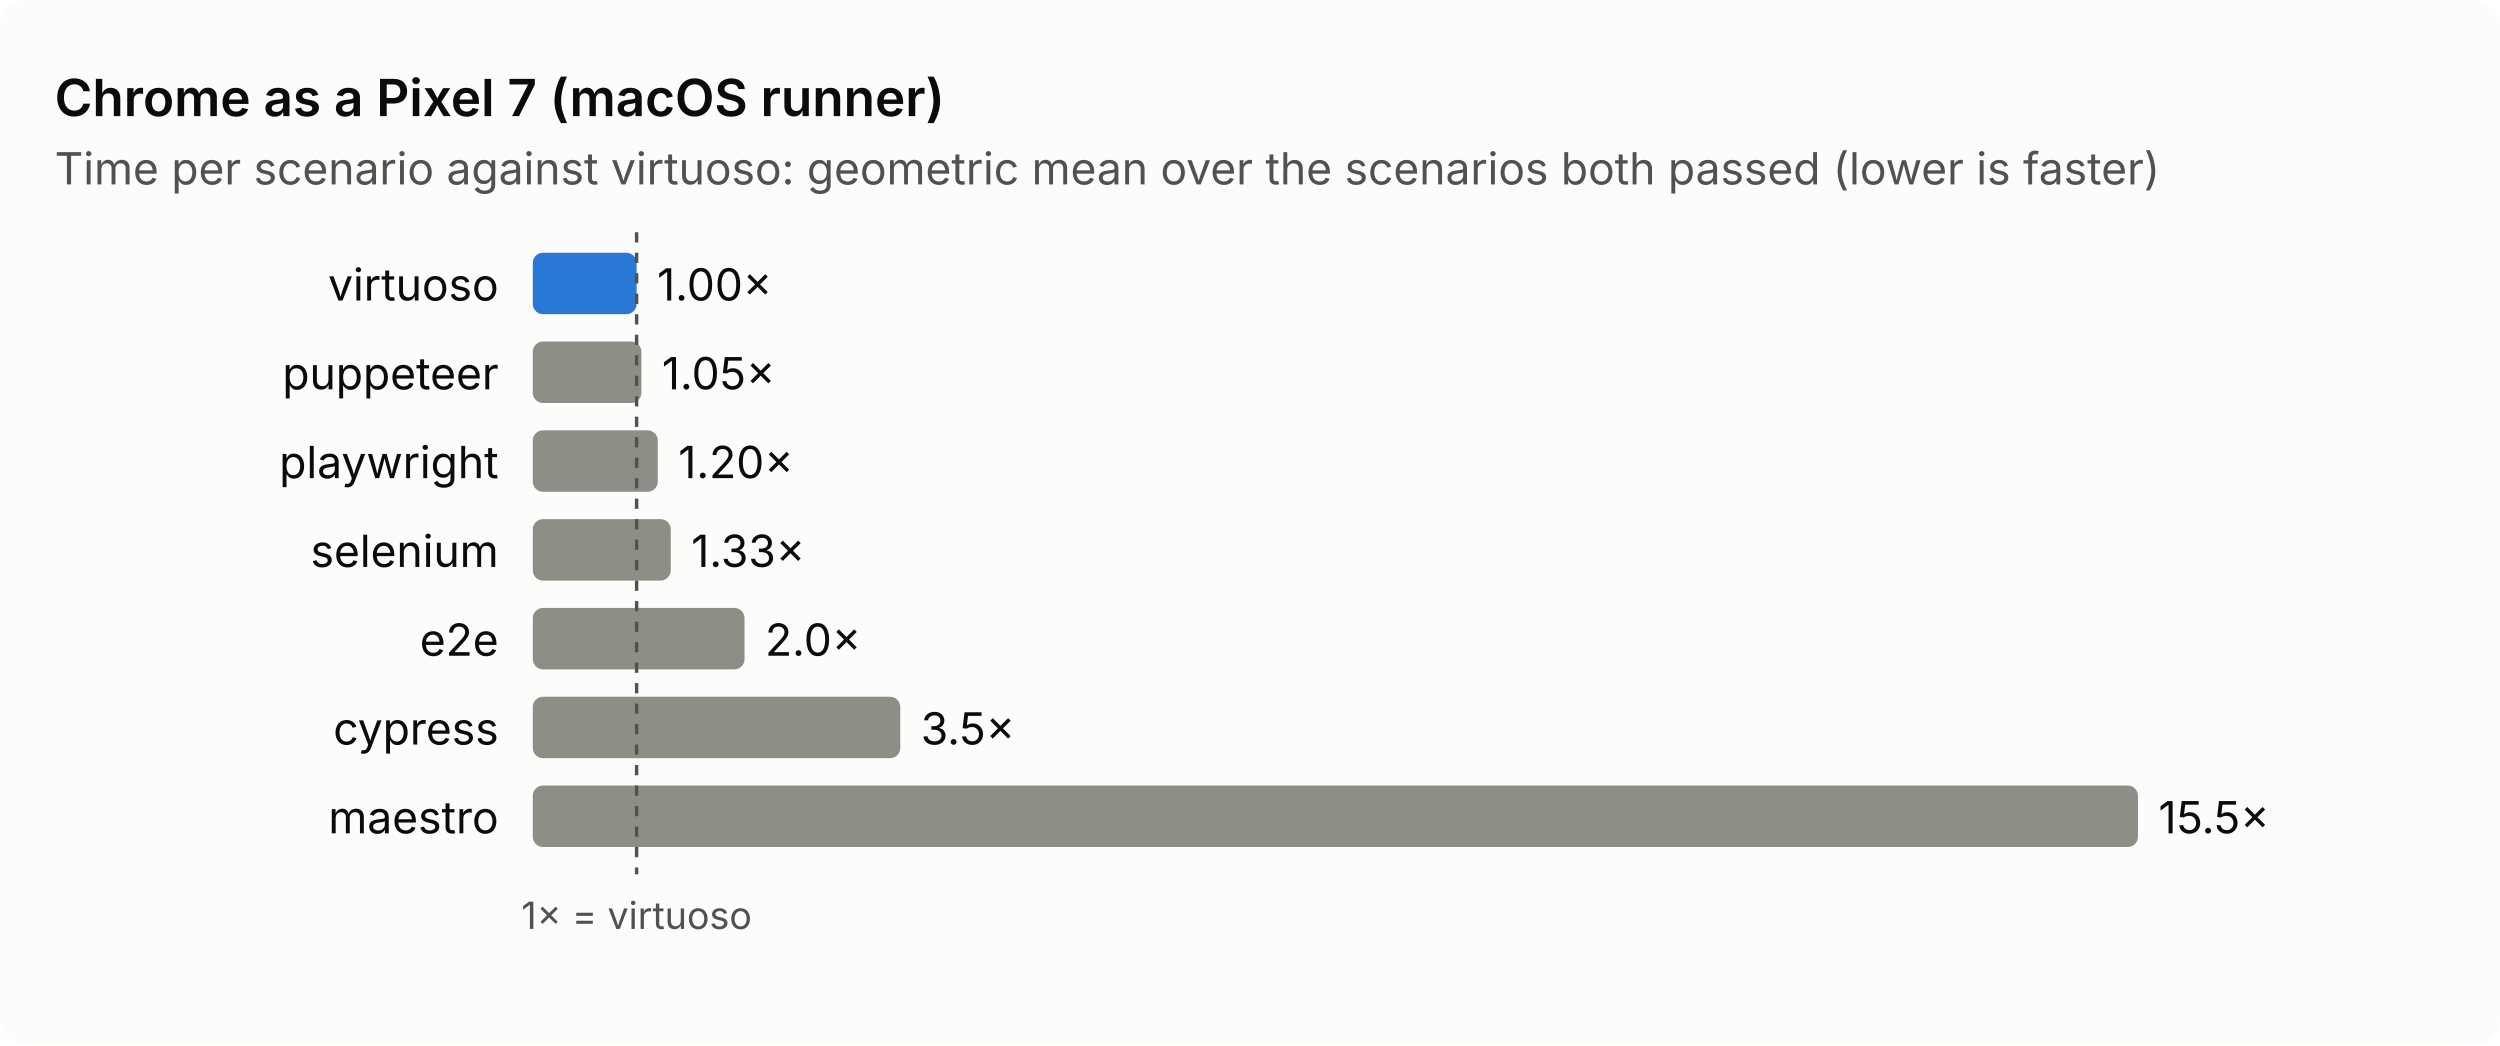
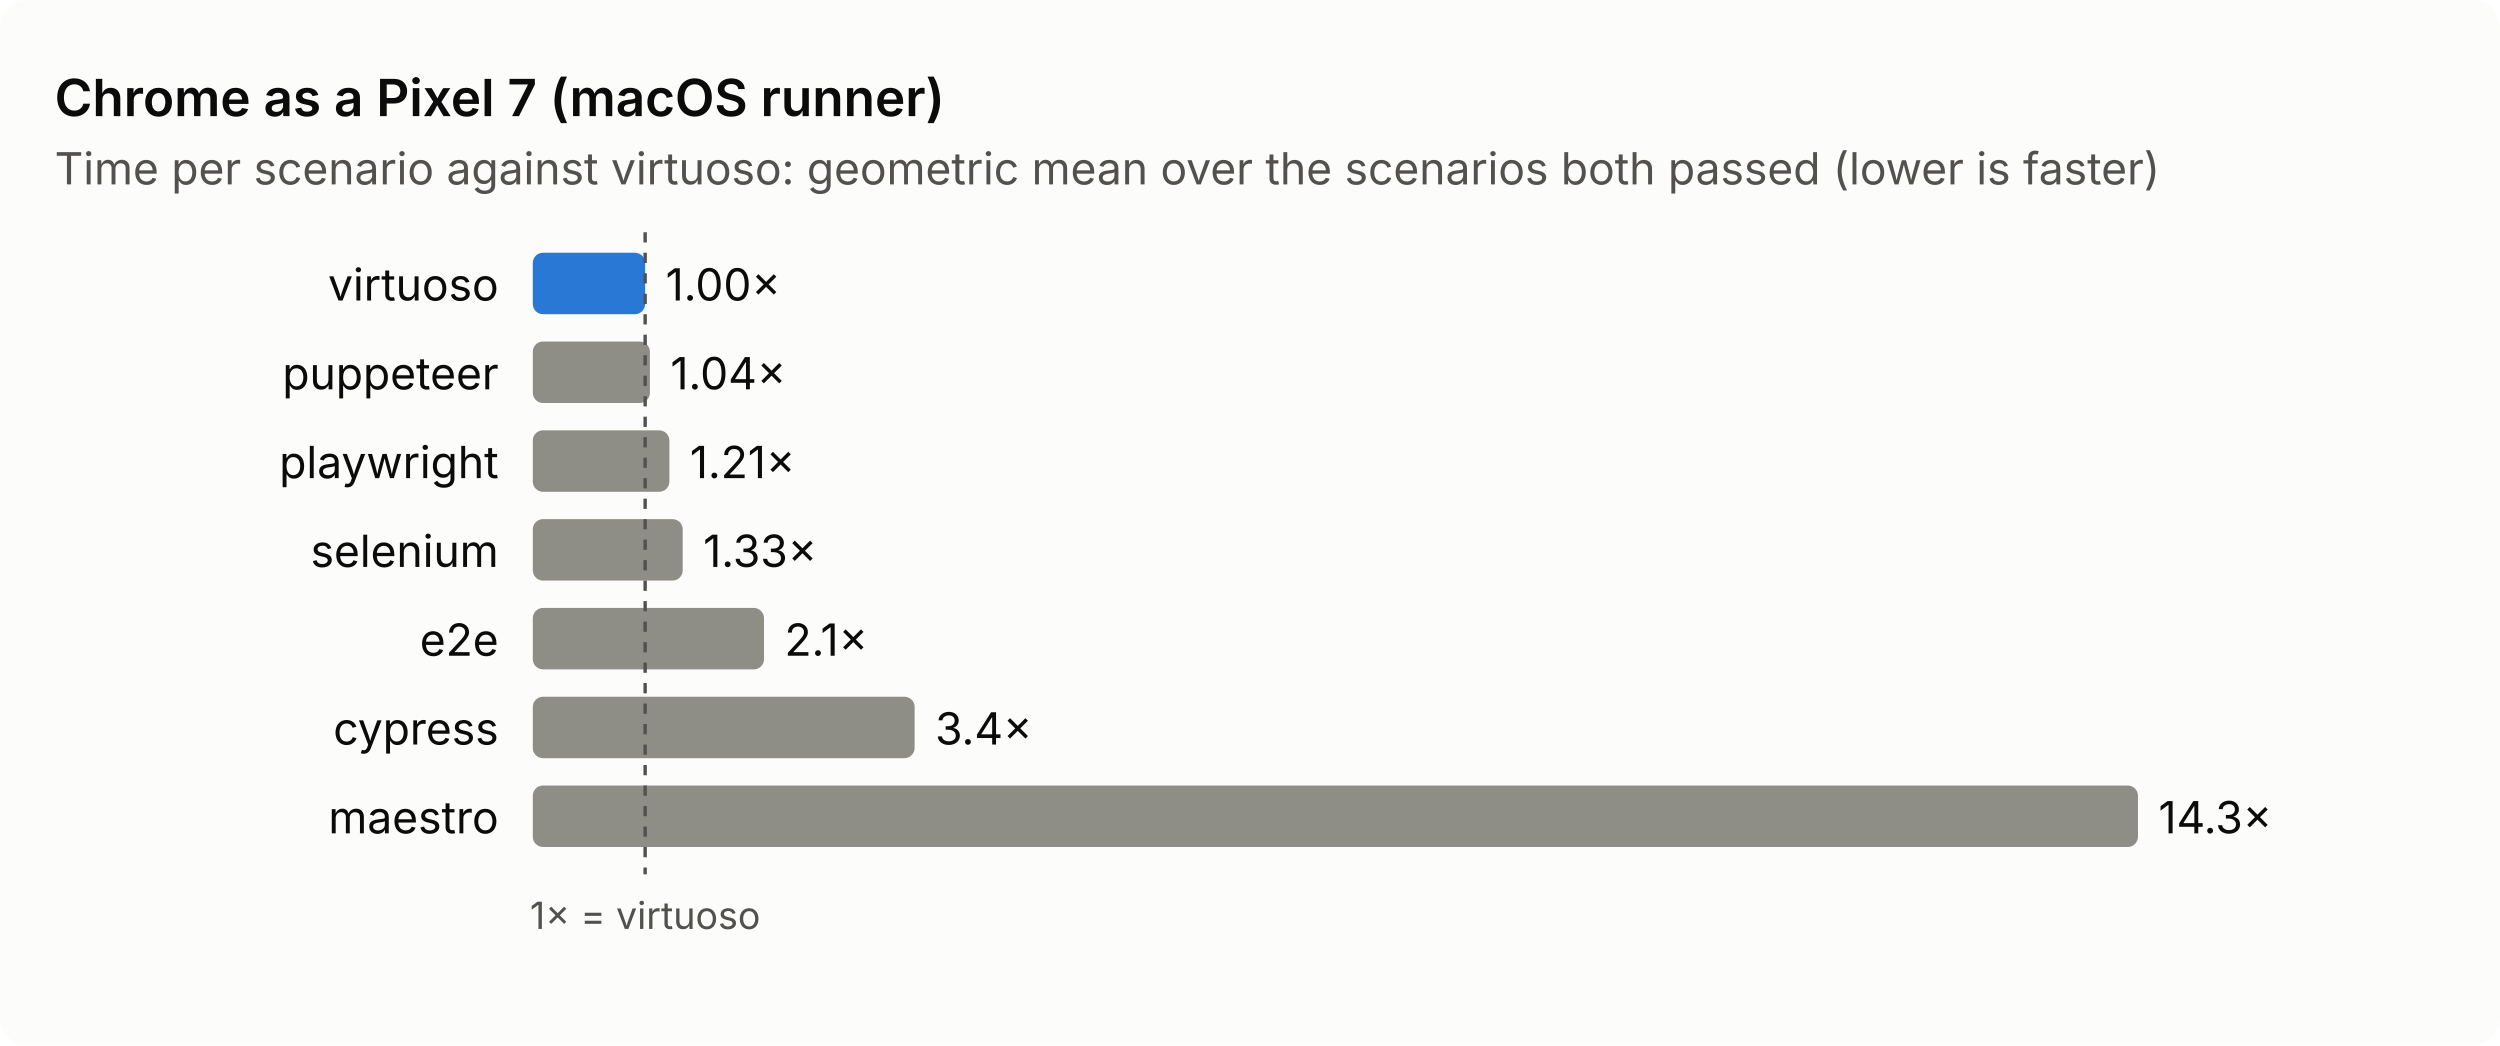
<svg xmlns="http://www.w3.org/2000/svg" viewBox="0 0 732 306" width="732" height="306" role="img" aria-label="Chrome as a Pixel 7 (macOS runner): time per scenario against virtuoso">
  <style>text{font:13px system-ui,-apple-system,'Segoe UI',sans-serif;fill:#0b0b0b}.sub,.axis{fill:#52514e}.axis{font-size:11px}.title{font-size:15px;font-weight:600}.bg{fill:#fcfcfb}.bar{fill:#8f8e86}.base{fill:#2a78d6}.ref{stroke:#52514e;stroke-dasharray:3 3}@media (prefers-color-scheme: dark){.bg{fill:#1a1a19}text{fill:#f0efec}.sub,.axis{fill:#c3c2b7}.base{fill:#3987e5}.ref{stroke:#c3c2b7}}</style>
  <rect class="bg" width="732" height="306" rx="8" />
  <text class="title" x="16" y="34.0">Chrome as a Pixel 7 (macOS runner)</text>
  <text class="sub" x="16" y="54.0">Time per scenario against virtuoso: geometric mean over the scenarios both passed (lower is faster)</text>
  <text x="146.0" y="88.0" text-anchor="end">virtuoso</text>
-   <rect class="bar base" x="156" y="74.0" width="30.4" height="18" rx="3" />
-   <text x="192.4" y="88.0">1.00×</text>
+   <rect class="bar base" x="156" y="74.0" width="32.9" height="18" rx="3" />
+   <text x="194.9" y="88.0">1.00×</text>
  <text x="146.0" y="114.0" text-anchor="end">puppeteer</text>
-   <rect class="bar" x="156" y="100.0" width="31.8" height="18" rx="3" />
-   <text x="193.8" y="114.0">1.05×</text>
+   <rect class="bar" x="156" y="100.0" width="34.3" height="18" rx="3" />
+   <text x="196.3" y="114.0">1.04×</text>
  <text x="146.0" y="140.0" text-anchor="end">playwright</text>
-   <rect class="bar" x="156" y="126.0" width="36.6" height="18" rx="3" />
-   <text x="198.6" y="140.0">1.20×</text>
+   <rect class="bar" x="156" y="126.0" width="40.0" height="18" rx="3" />
+   <text x="202.0" y="140.0">1.21×</text>
  <text x="146.0" y="166.0" text-anchor="end">selenium</text>
-   <rect class="bar" x="156" y="152.0" width="40.4" height="18" rx="3" />
-   <text x="202.4" y="166.0">1.33×</text>
+   <rect class="bar" x="156" y="152.0" width="43.9" height="18" rx="3" />
+   <text x="205.9" y="166.0">1.33×</text>
  <text x="146.0" y="192.0" text-anchor="end">e2e</text>
-   <rect class="bar" x="156" y="178.0" width="62.0" height="18" rx="3" />
-   <text x="224.0" y="192.0">2.0×</text>
+   <rect class="bar" x="156" y="178.0" width="67.7" height="18" rx="3" />
+   <text x="229.7" y="192.0">2.1×</text>
  <text x="146.0" y="218.0" text-anchor="end">cypress</text>
-   <rect class="bar" x="156" y="204.0" width="107.6" height="18" rx="3" />
-   <text x="269.6" y="218.0">3.5×</text>
+   <rect class="bar" x="156" y="204.0" width="111.8" height="18" rx="3" />
+   <text x="273.8" y="218.0">3.4×</text>
  <text x="146.0" y="244.0" text-anchor="end">maestro</text>
  <rect class="bar" x="156" y="230.0" width="470.0" height="18" rx="3" />
-   <text x="632.0" y="244.0">15.5×</text>
-   <line class="ref" x1="186.4" y1="68.0" x2="186.4" y2="256.0" />
-   <text class="axis" x="186.4" y="272.0" text-anchor="middle">1× = virtuoso</text>
+   <text x="632.0" y="244.0">14.3×</text>
+   <line class="ref" x1="188.9" y1="68.0" x2="188.9" y2="256.0" />
+   <text class="axis" x="188.9" y="272.0" text-anchor="middle">1× = virtuoso</text>
</svg>
